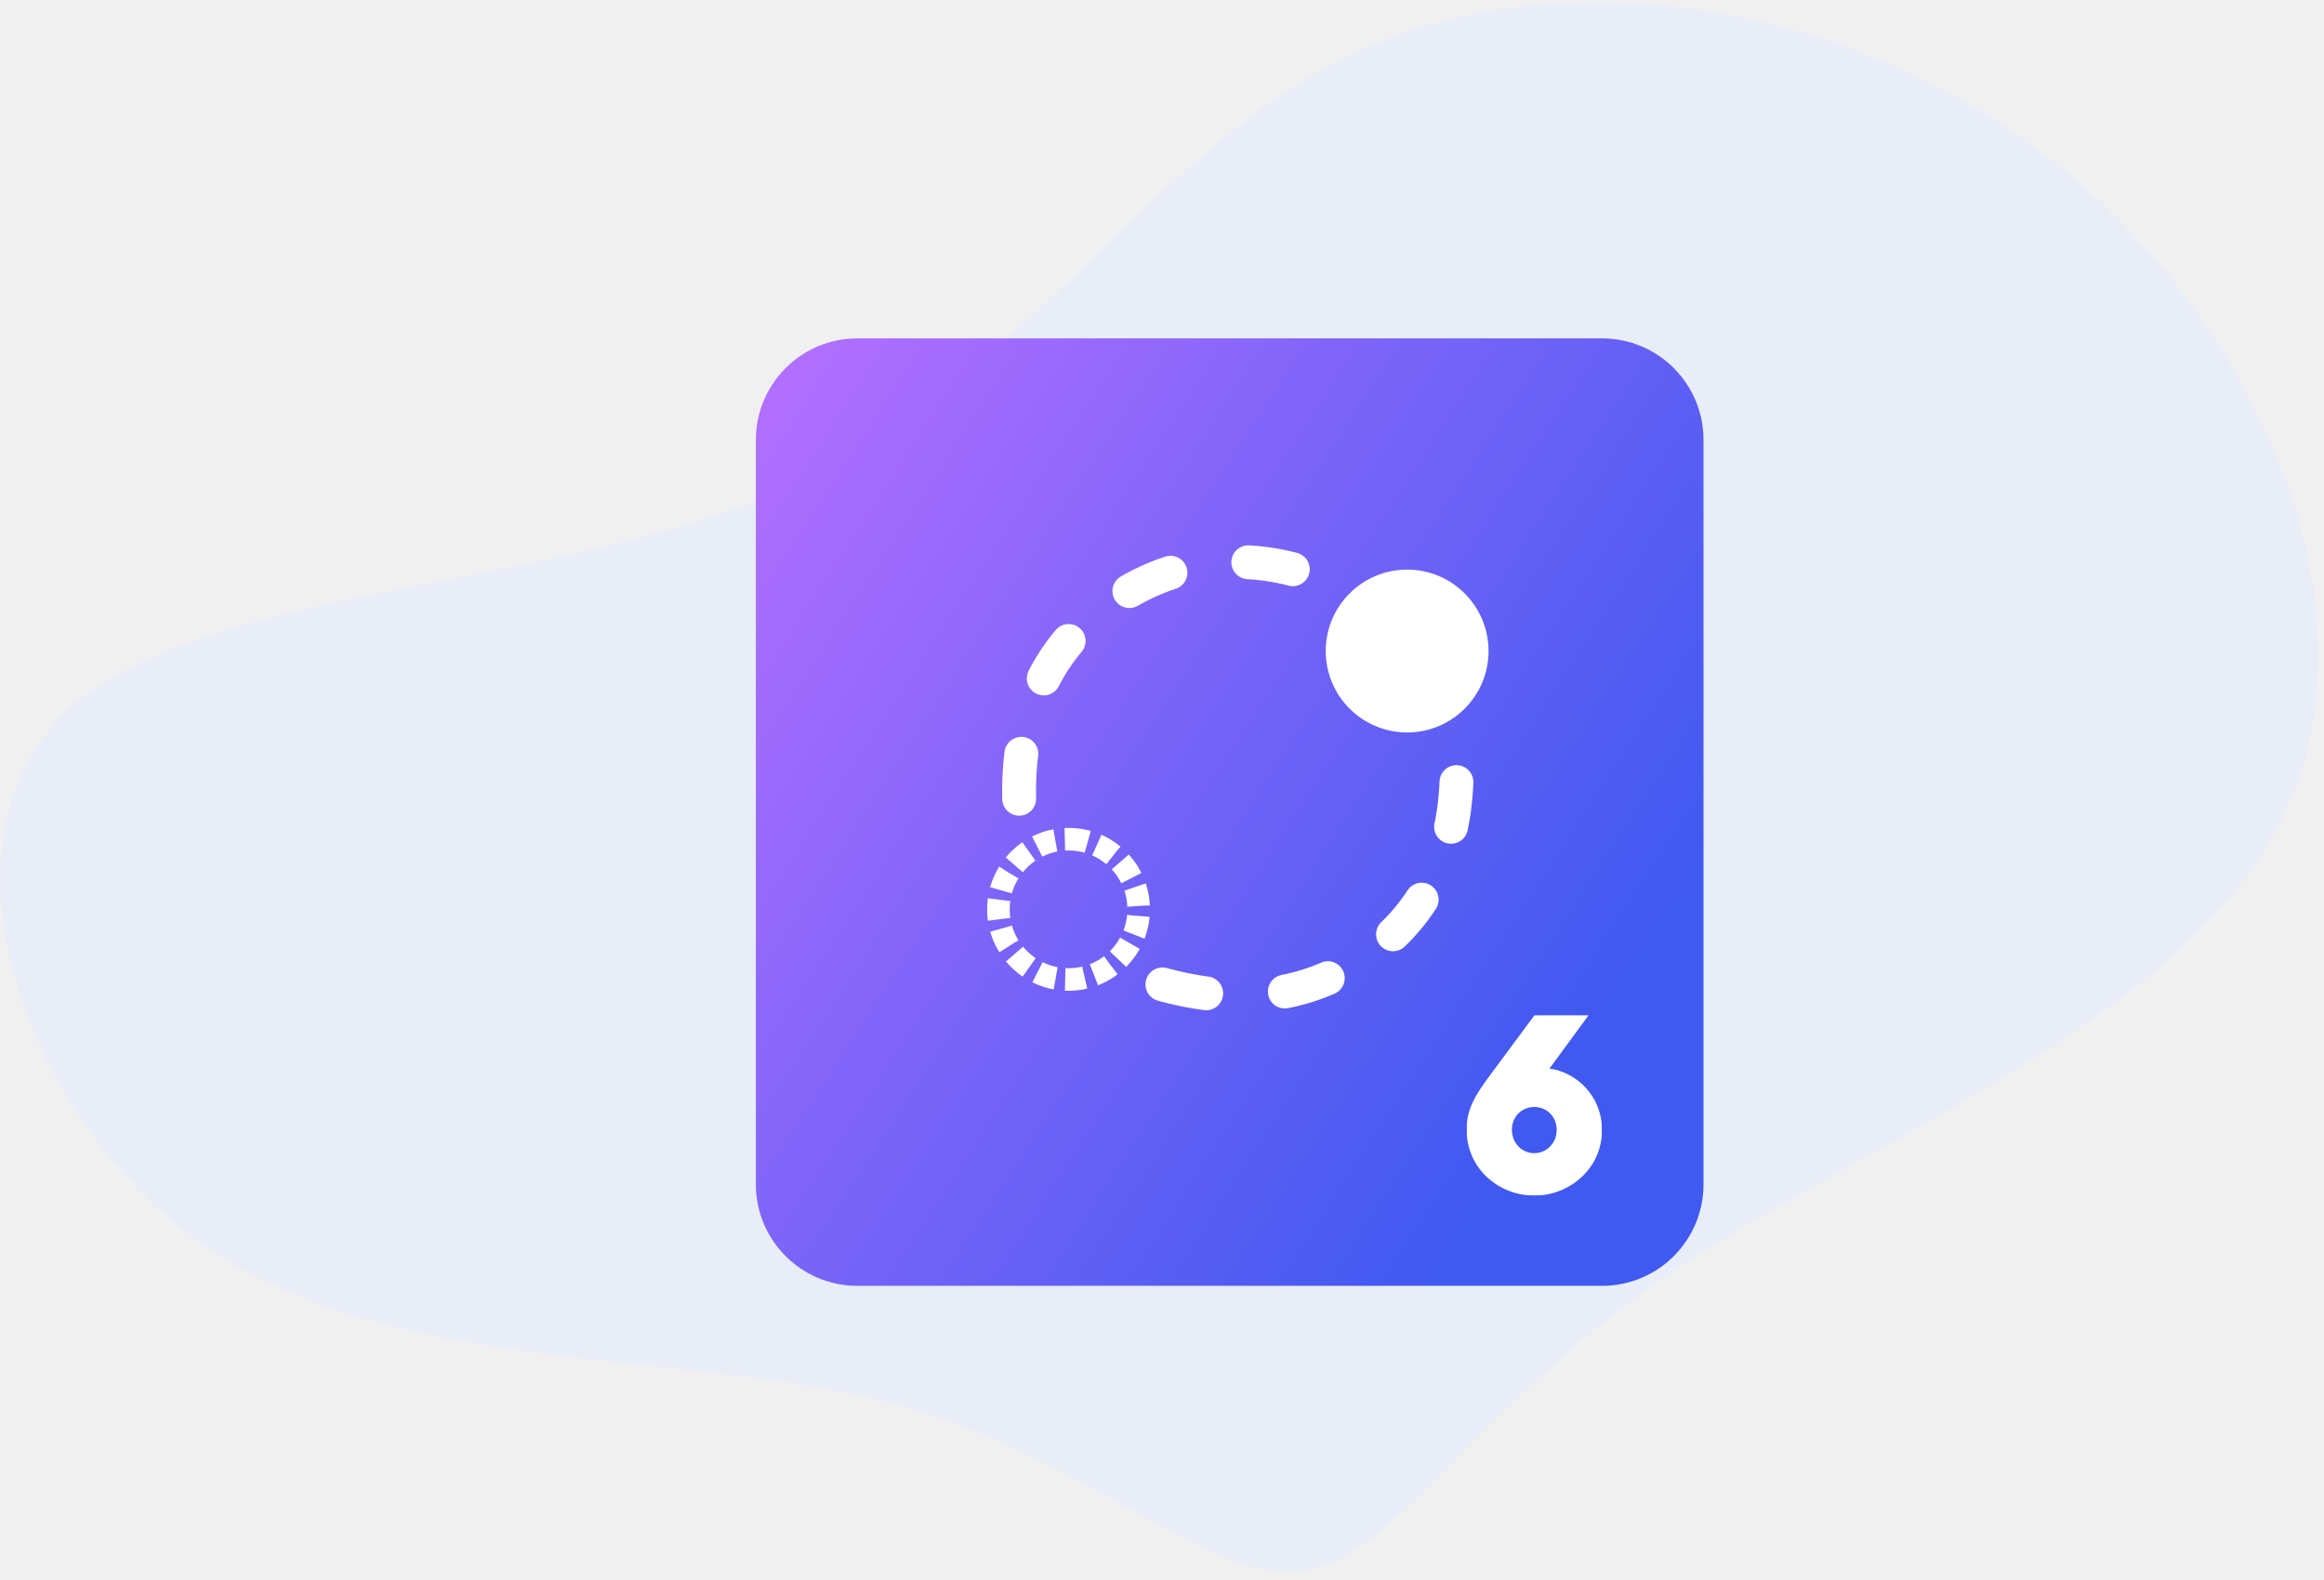
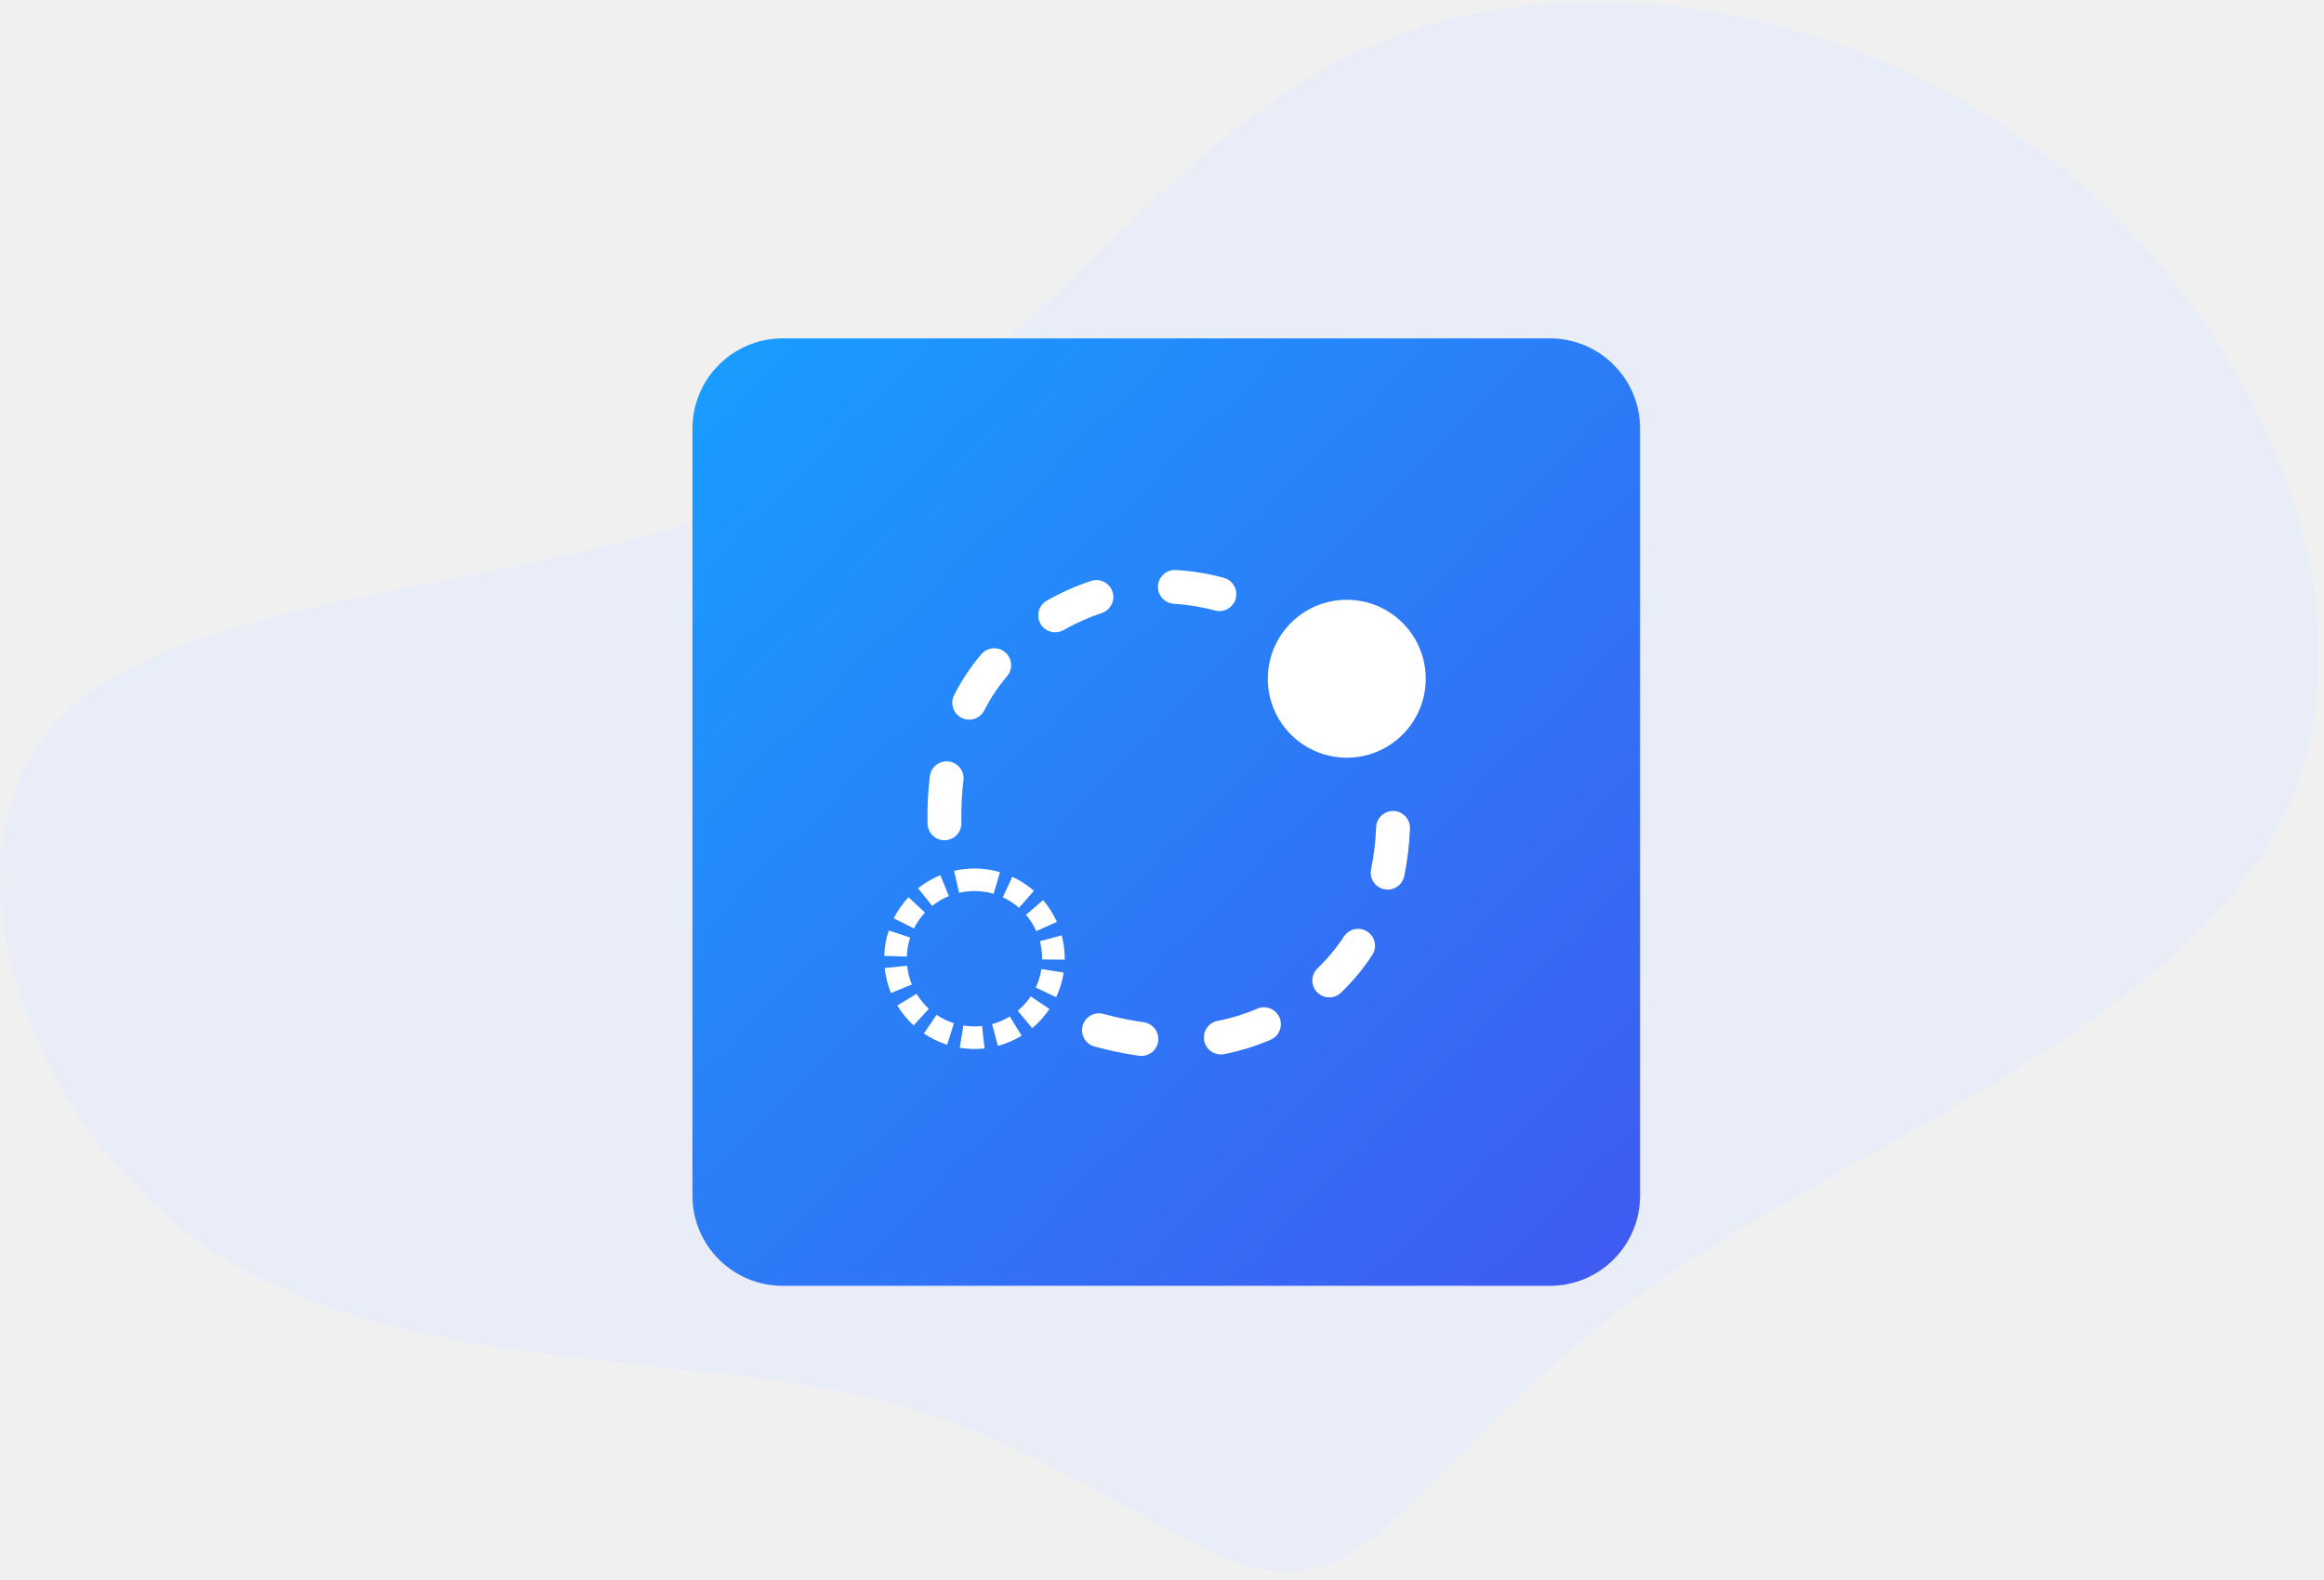
- <svg xmlns="http://www.w3.org/2000/svg" xmlns:xlink="http://www.w3.org/1999/xlink" viewBox="0 0 206 140">
+ <svg xmlns="http://www.w3.org/2000/svg" width="206px" height="140px" viewBox="0 0 206 140" version="1.1">
  <defs>
-     <linearGradient id="e" x1="-10.607%" x2="82.189%" y1="20.578%" y2="80.98%">
-       <stop stop-color="#B46FFF" offset="0" />
-       <stop stop-color="#4059F0" offset="1" />
+     <linearGradient x1="0.449%" y1="0.448%" x2="100%" y2="100%" id="linearGradient-1">
+       <stop stop-color="#189EFF" offset="0.055%" />
+       <stop stop-color="#4059F0" offset="100%" />
    </linearGradient>
-     <polygon id="d" points="0 0 12 0 12 16 0 16" />
-     <rect id="a" y="23.4" width="14.431" height="14.439" rx="7.216" />
-     <mask id="b" x="0" y="0" width="14.431" height="14.439" fill="#fff">
-       <use xlink:href="#a" />
-     </mask>
  </defs>
-   <g transform="translate(-6.622 -17)" fill="none" fill-rule="evenodd">
-     <path transform="rotate(7 7.4 142.9)" d="m174.43 10.518c19.707 12.36 33.145 36.081 26.453 55.015-6.693 18.882-33.517 32.977-49.346 46.915-15.829 13.99-20.61 27.928-28.949 29.822-8.339 1.946-20.132-8.1-38.351-10.467-18.219-2.367-42.813 2.998-60.767-5.996-17.901-8.994-29.162-32.346-19.016-45.443 10.199-13.149 41.804-15.936 61.776-28.244 19.972-12.307 28.312-34.029 45.416-44.443 17.157-10.414 43.079-9.467 62.785 2.84z" fill="#E8EDF7" fill-rule="nonzero" />
-     <g transform="translate(73.622 47)">
-       <rect width="84" height="84" rx="9" fill="url(#e)" fill-rule="nonzero" />
-       <g transform="translate(63 60)">
-         <mask id="c" fill="#fff">
-           <use xlink:href="#d" />
-         </mask>
-         <path d="m7.984 10.167c0-1.19-0.898-2.024-1.984-2.024-1.11 0-1.984 0.857-1.984 2.024 0 1.167 0.874 2.071 1.984 2.071 1.087 0 1.984-0.881 1.984-2.071m4.016 0.024c0 3.429-2.882 5.809-6 5.809-3.142 0-6-2.381-6-5.857 0-1.833 0.78-3.071 2.126-4.881l3.898-5.262h4.795l-3.472 4.738c2.338 0.309 4.654 2.381 4.654 5.452" fill="#FFF" mask="url(#c)" />
-       </g>
-       <g transform="translate(20 19)" fill-rule="nonzero">
-         <g transform="translate(.5 1)">
-           <rect x="30.014" y=".5" width="14.431" height="14.439" rx="7.216" fill="#FFF" />
-           <use mask="url(#b)" stroke="#FFF" stroke-dasharray="2 1" stroke-width="4" xlink:href="#a" />
-         </g>
-         <g transform="translate(2.5)" stroke="#FFF" stroke-dasharray="4 7" stroke-linecap="round" stroke-width="3">
-           <path d="m0.839 21.818c-0.163-7.711 2.555-13.508 8.155-17.393 10.106-7.01 19.627-1.628 19.627-1.628" />
-           <path transform="rotate(180 26.568 29.808)" d="m13.535 39.278c0.279-6.801 2.992-11.987 8.138-15.556 5.025-3.485 11.001-4.278 17.928-2.379" />
+   <g id="2.-FRW" stroke="none" stroke-width="1" fill="none" fill-rule="evenodd">
+     <g id="FRW-Migration-Plugin-EN" transform="translate(-1132, -367)" fill-rule="nonzero">
+       <g id="Migration" transform="translate(1103, 350)">
+         <g id="FRW-Migration-Assistant" transform="translate(22.3782, -0)">
+           <g id="blob-shape-(3)" transform="translate(109.5, 83.5) rotate(7) translate(-109.5, -83.5) translate(8, 12)" fill="#E8EDF7">
+             <path d="M174.434,10.518 C194.14,22.878 207.579,46.599 200.886,65.533 C194.193,84.415 167.369,98.51 151.54,112.448 C135.711,126.438 130.93,140.376 122.591,142.27 C114.251,144.216 102.459,134.17 84.24,131.803 C66.02,129.436 41.427,134.801 23.473,125.807 C5.572,116.814 -5.689,93.461 4.457,80.365 C14.655,67.216 46.26,64.428 66.233,52.121 C86.205,39.814 94.545,18.092 111.648,7.678 C128.805,-2.736 154.727,-1.789 174.434,10.518 Z" id="Path" />
+           </g>
+           <g id="Migration-Assistant" transform="translate(68, 47)">
+             <g id="icon-background" fill="url(#linearGradient-1)">
+               <path d="M8,0 L76,0 C80.418,0 84,3.582 84,8 L84,76 C84,80.418 80.418,84 76,84 L8,84 C3.582,84 0,80.418 0,76 L0,8 C0,3.582 3.582,0 8,0 Z" id="Rectangle" />
+             </g>
+             <g id="Icon" transform="translate(17, 20)" fill="#FFFFFF">
+               <g id="migration-profile" transform="translate(3, 0)">
+                 <path d="M17.534,42.178 C17.588,40.867 17.737,39.624 17.981,38.45 C18.149,37.639 17.628,36.845 16.817,36.676 C16.006,36.508 15.212,37.029 15.043,37.84 C14.765,39.178 14.597,40.583 14.536,42.055 C14.502,42.882 15.146,43.581 15.974,43.615 C16.801,43.649 17.5,43.005 17.534,42.178 Z M20.389,32.488 C21.053,31.473 21.832,30.534 22.729,29.669 C23.325,29.095 23.343,28.145 22.768,27.548 C22.193,26.952 21.243,26.935 20.647,27.509 C19.588,28.529 18.665,29.643 17.878,30.848 C17.425,31.541 17.62,32.471 18.313,32.924 C19.007,33.377 19.936,33.182 20.389,32.488 Z M28.076,26.091 C29.201,25.603 30.371,25.242 31.587,25.007 C32.4,24.849 32.932,24.062 32.774,23.249 C32.617,22.436 31.83,21.904 31.017,22.061 C29.587,22.338 28.209,22.764 26.883,23.338 C26.123,23.667 25.774,24.55 26.103,25.31 C26.432,26.07 27.315,26.42 28.076,26.091 Z M38.137,24.887 C39.291,25.045 40.481,25.292 41.705,25.627 C42.504,25.846 43.329,25.376 43.548,24.577 C43.767,23.778 43.297,22.953 42.498,22.734 C41.149,22.364 39.831,22.091 38.544,21.915 C37.723,21.803 36.967,22.377 36.854,23.198 C36.742,24.019 37.316,24.775 38.137,24.887 Z" id="Path-6" transform="translate(29.06833, 32.75861) rotate(-180) translate(-29.06833, -32.75861) " />
+                 <rect id="Rectangle" x="31" y="3.176" width="14" height="14" rx="7" />
+                 <path d="M3.839,22.962 C3.811,21.64 3.872,20.381 4.022,19.185 C4.125,18.363 3.542,17.614 2.72,17.511 C1.898,17.408 1.148,17.991 1.045,18.813 C0.877,20.156 0.808,21.56 0.839,23.026 C0.857,23.854 1.543,24.511 2.371,24.494 C3.199,24.476 3.856,23.791 3.839,22.962 Z M5.866,12.986 C6.425,11.893 7.101,10.88 7.894,9.943 C8.429,9.31 8.351,8.364 7.718,7.829 C7.086,7.293 6.14,7.372 5.604,8.004 C4.663,9.116 3.86,10.321 3.196,11.618 C2.818,12.355 3.109,13.259 3.847,13.637 C4.584,14.014 5.488,13.723 5.866,12.986 Z M12.894,5.86 C14.006,5.227 15.133,4.728 16.273,4.355 C17.06,4.097 17.489,3.25 17.231,2.462 C16.973,1.675 16.126,1.246 15.339,1.504 C14.009,1.94 12.697,2.52 11.41,3.253 C10.69,3.663 10.439,4.579 10.849,5.299 C11.259,6.018 12.174,6.27 12.894,5.86 Z M22.673,3.531 C23.941,3.606 25.163,3.814 26.321,4.125 C27.121,4.34 27.943,3.865 28.158,3.065 C28.373,2.265 27.899,1.442 27.099,1.227 C25.751,0.865 24.33,0.624 22.85,0.536 C22.023,0.487 21.313,1.118 21.264,1.945 C21.215,2.772 21.846,3.482 22.673,3.531 Z" id="Path-6" />
+               </g>
+               <path d="M10.262,27.324 L9.697,29.243 C9.151,29.082 8.582,29 8,29 L8,27 C8.773,27 9.533,27.11 10.262,27.324 Z M13.266,28.978 L11.949,30.483 C11.517,30.105 11.033,29.79 10.511,29.549 L11.35,27.733 C12.045,28.054 12.691,28.474 13.266,28.978 Z M15.305,31.734 L13.479,32.551 C13.245,32.027 12.935,31.539 12.562,31.103 L14.082,29.803 C14.579,30.384 14.992,31.034 15.305,31.734 Z M14,35.064 L14,35 C14,34.469 13.931,33.948 13.797,33.445 L15.729,32.928 C15.878,33.487 15.967,34.063 15.992,34.648 L16,35.084 L14,35.064 Z M15.239,38.41 L13.43,37.556 C13.674,37.039 13.843,36.489 13.93,35.919 L15.907,36.222 C15.79,36.984 15.565,37.719 15.239,38.41 Z M13.115,41.151 L11.836,39.614 C12.278,39.246 12.665,38.817 12.985,38.34 L14.646,39.455 C14.219,40.09 13.703,40.662 13.115,41.151 Z M10.077,42.727 L9.559,40.796 C10.115,40.647 10.644,40.418 11.132,40.119 L12.178,41.823 C11.526,42.223 10.819,42.528 10.077,42.727 Z M6.694,42.894 L7.019,40.92 C7.341,40.973 7.668,41 8,41 C8.226,41 8.45,40.988 8.672,40.963 L8.893,42.951 C8.598,42.983 8.3,43 8,43 C7.56,43 7.123,42.964 6.694,42.894 Z M3.517,41.627 L4.639,39.971 C5.114,40.293 5.633,40.545 6.181,40.719 L5.575,42.626 C4.843,42.393 4.151,42.056 3.517,41.627 Z M1.157,39.147 L2.867,38.109 C3.165,38.6 3.532,39.046 3.957,39.433 L2.609,40.911 C2.044,40.395 1.554,39.801 1.157,39.147 Z M0.042,35.824 L2.032,35.62 C2.09,36.195 2.231,36.753 2.449,37.281 L0.599,38.042 C0.309,37.337 0.121,36.591 0.042,35.824 Z M0.4,32.496 L2.3,33.122 C2.121,33.663 2.021,34.23 2.003,34.81 L0.004,34.748 C0.028,33.975 0.162,33.219 0.4,32.496 Z M2.151,29.542 L3.613,30.907 C3.221,31.327 2.891,31.801 2.633,32.314 L0.845,31.417 C1.189,30.733 1.629,30.101 2.151,29.542 Z M4.972,27.593 L5.729,29.444 C5.198,29.662 4.701,29.955 4.252,30.314 L3.002,28.753 C3.599,28.275 4.262,27.884 4.972,27.593 Z M8,27 L8,29 C7.537,29 7.081,29.052 6.639,29.155 L6.188,27.206 C6.778,27.07 7.385,27 8,27 Z" id="Rectangle" />
+             </g>
+           </g>
        </g>
      </g>
    </g>
  </g>
</svg>
